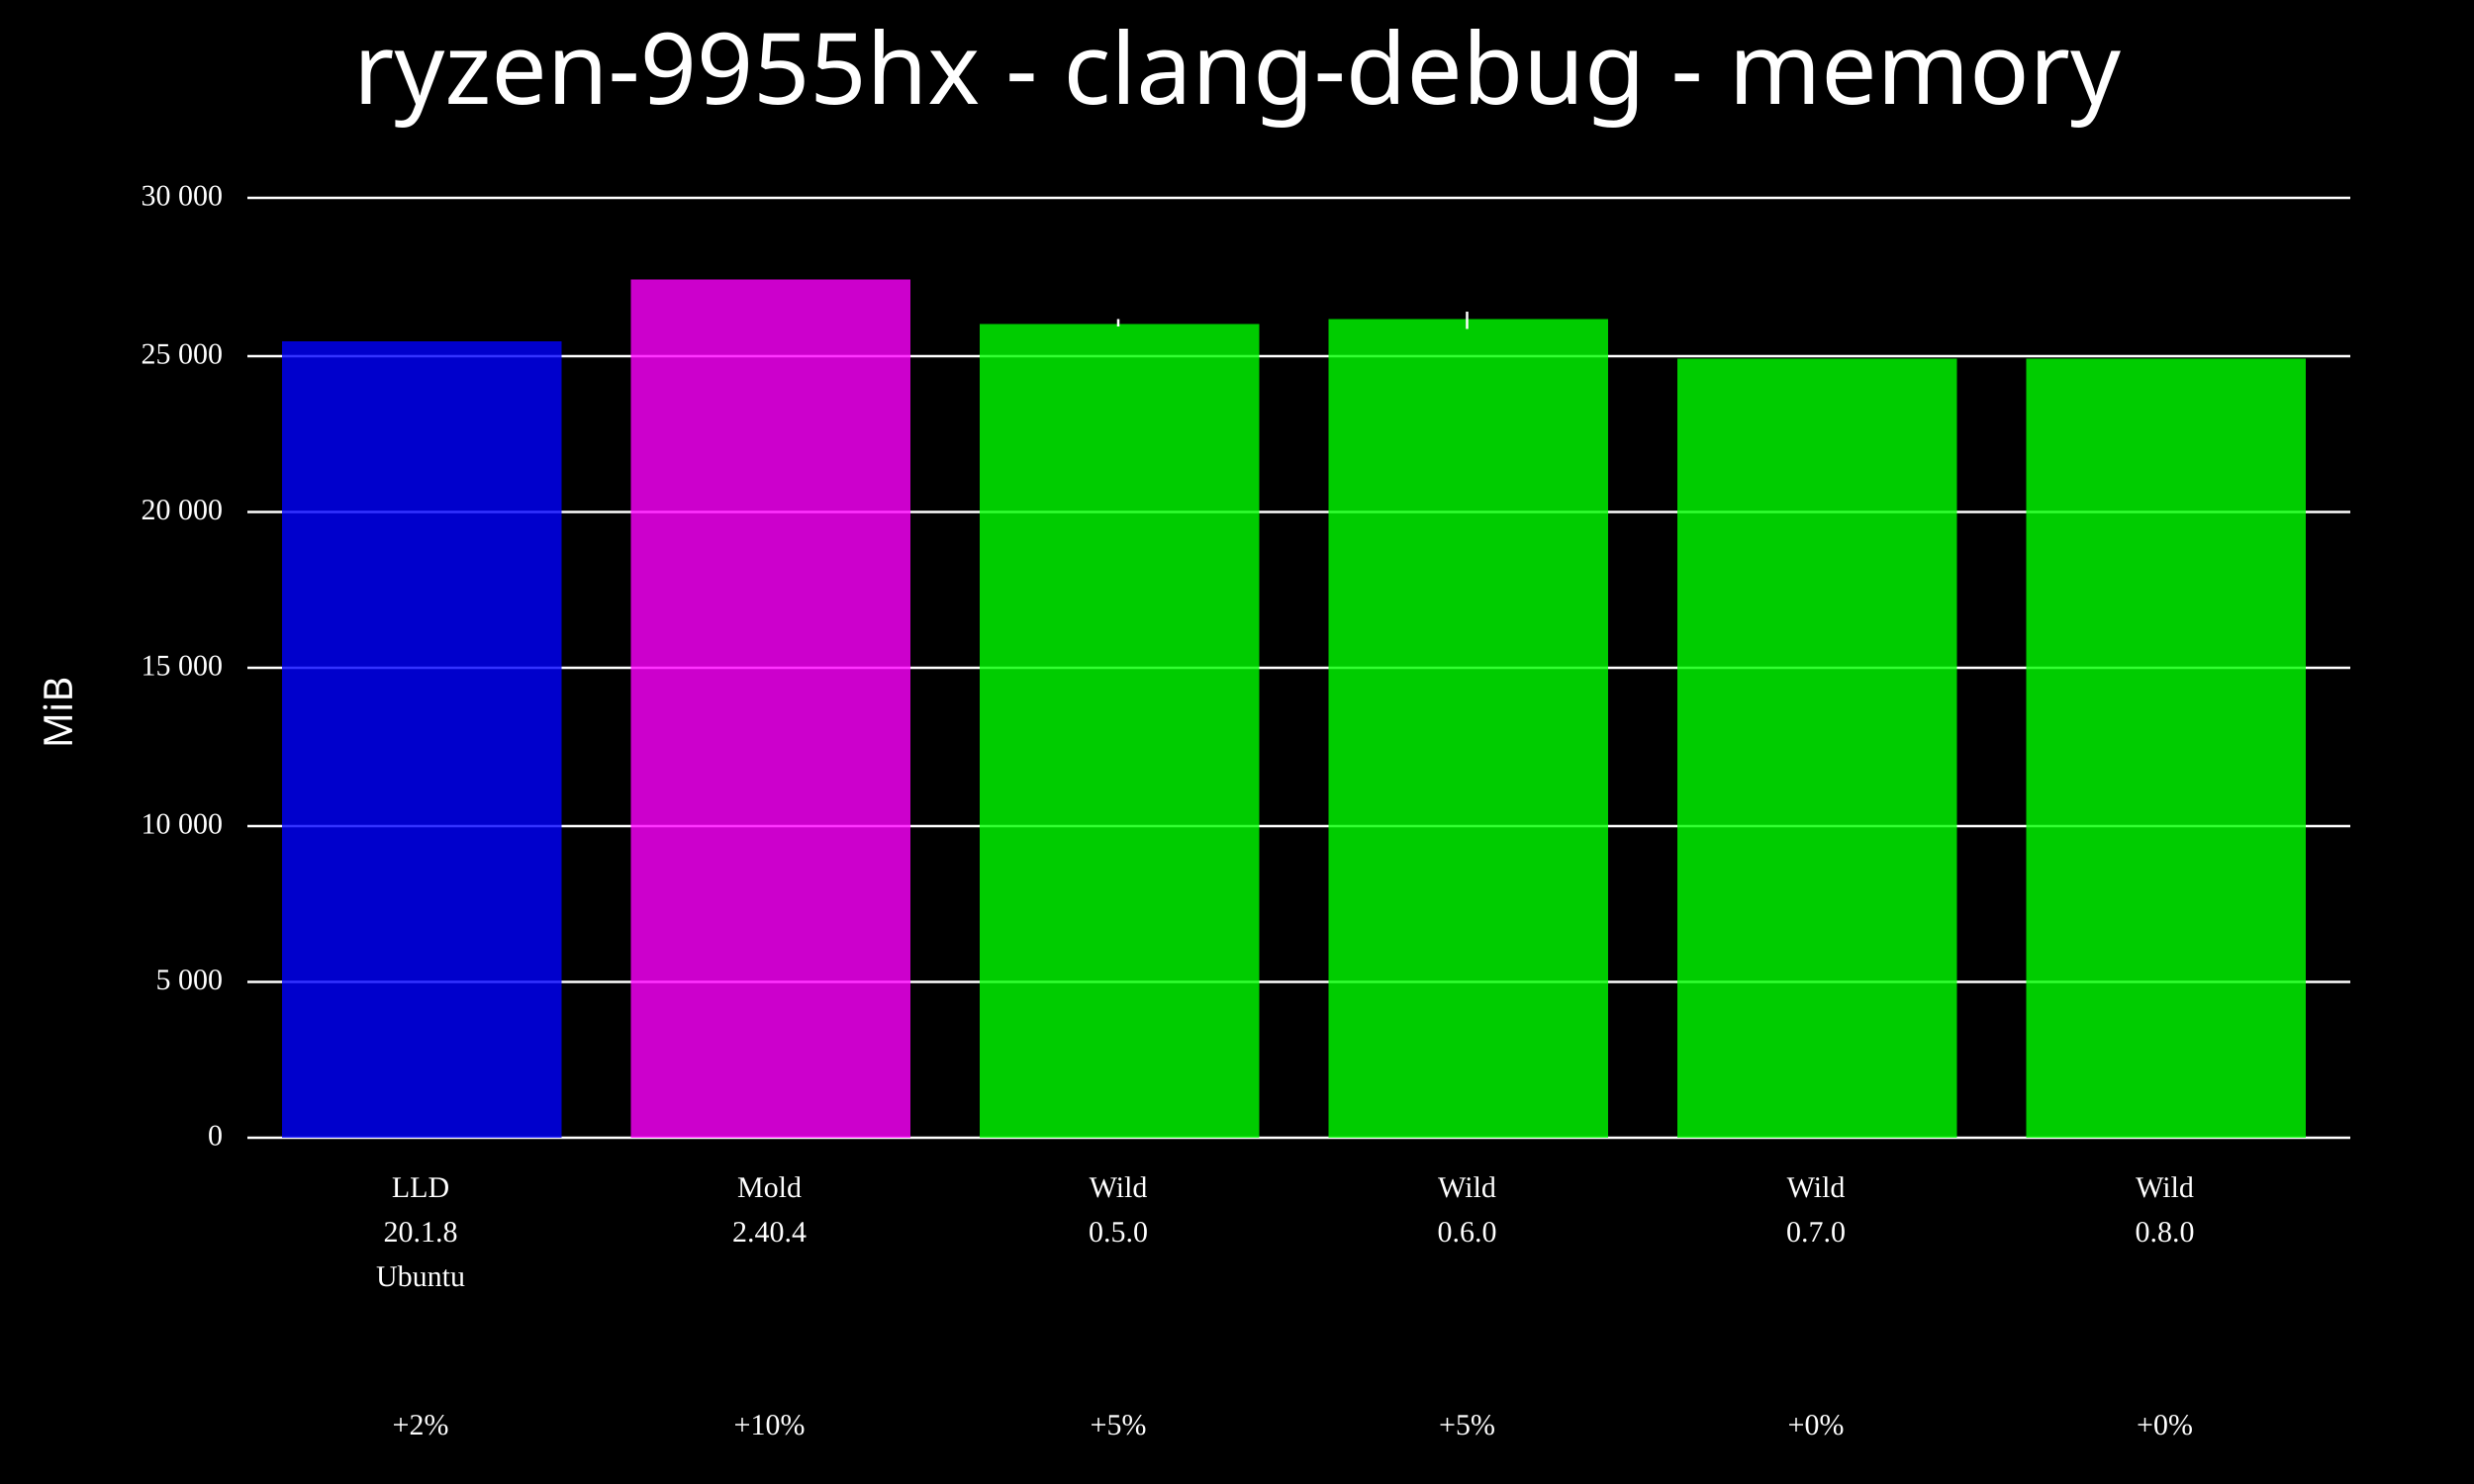
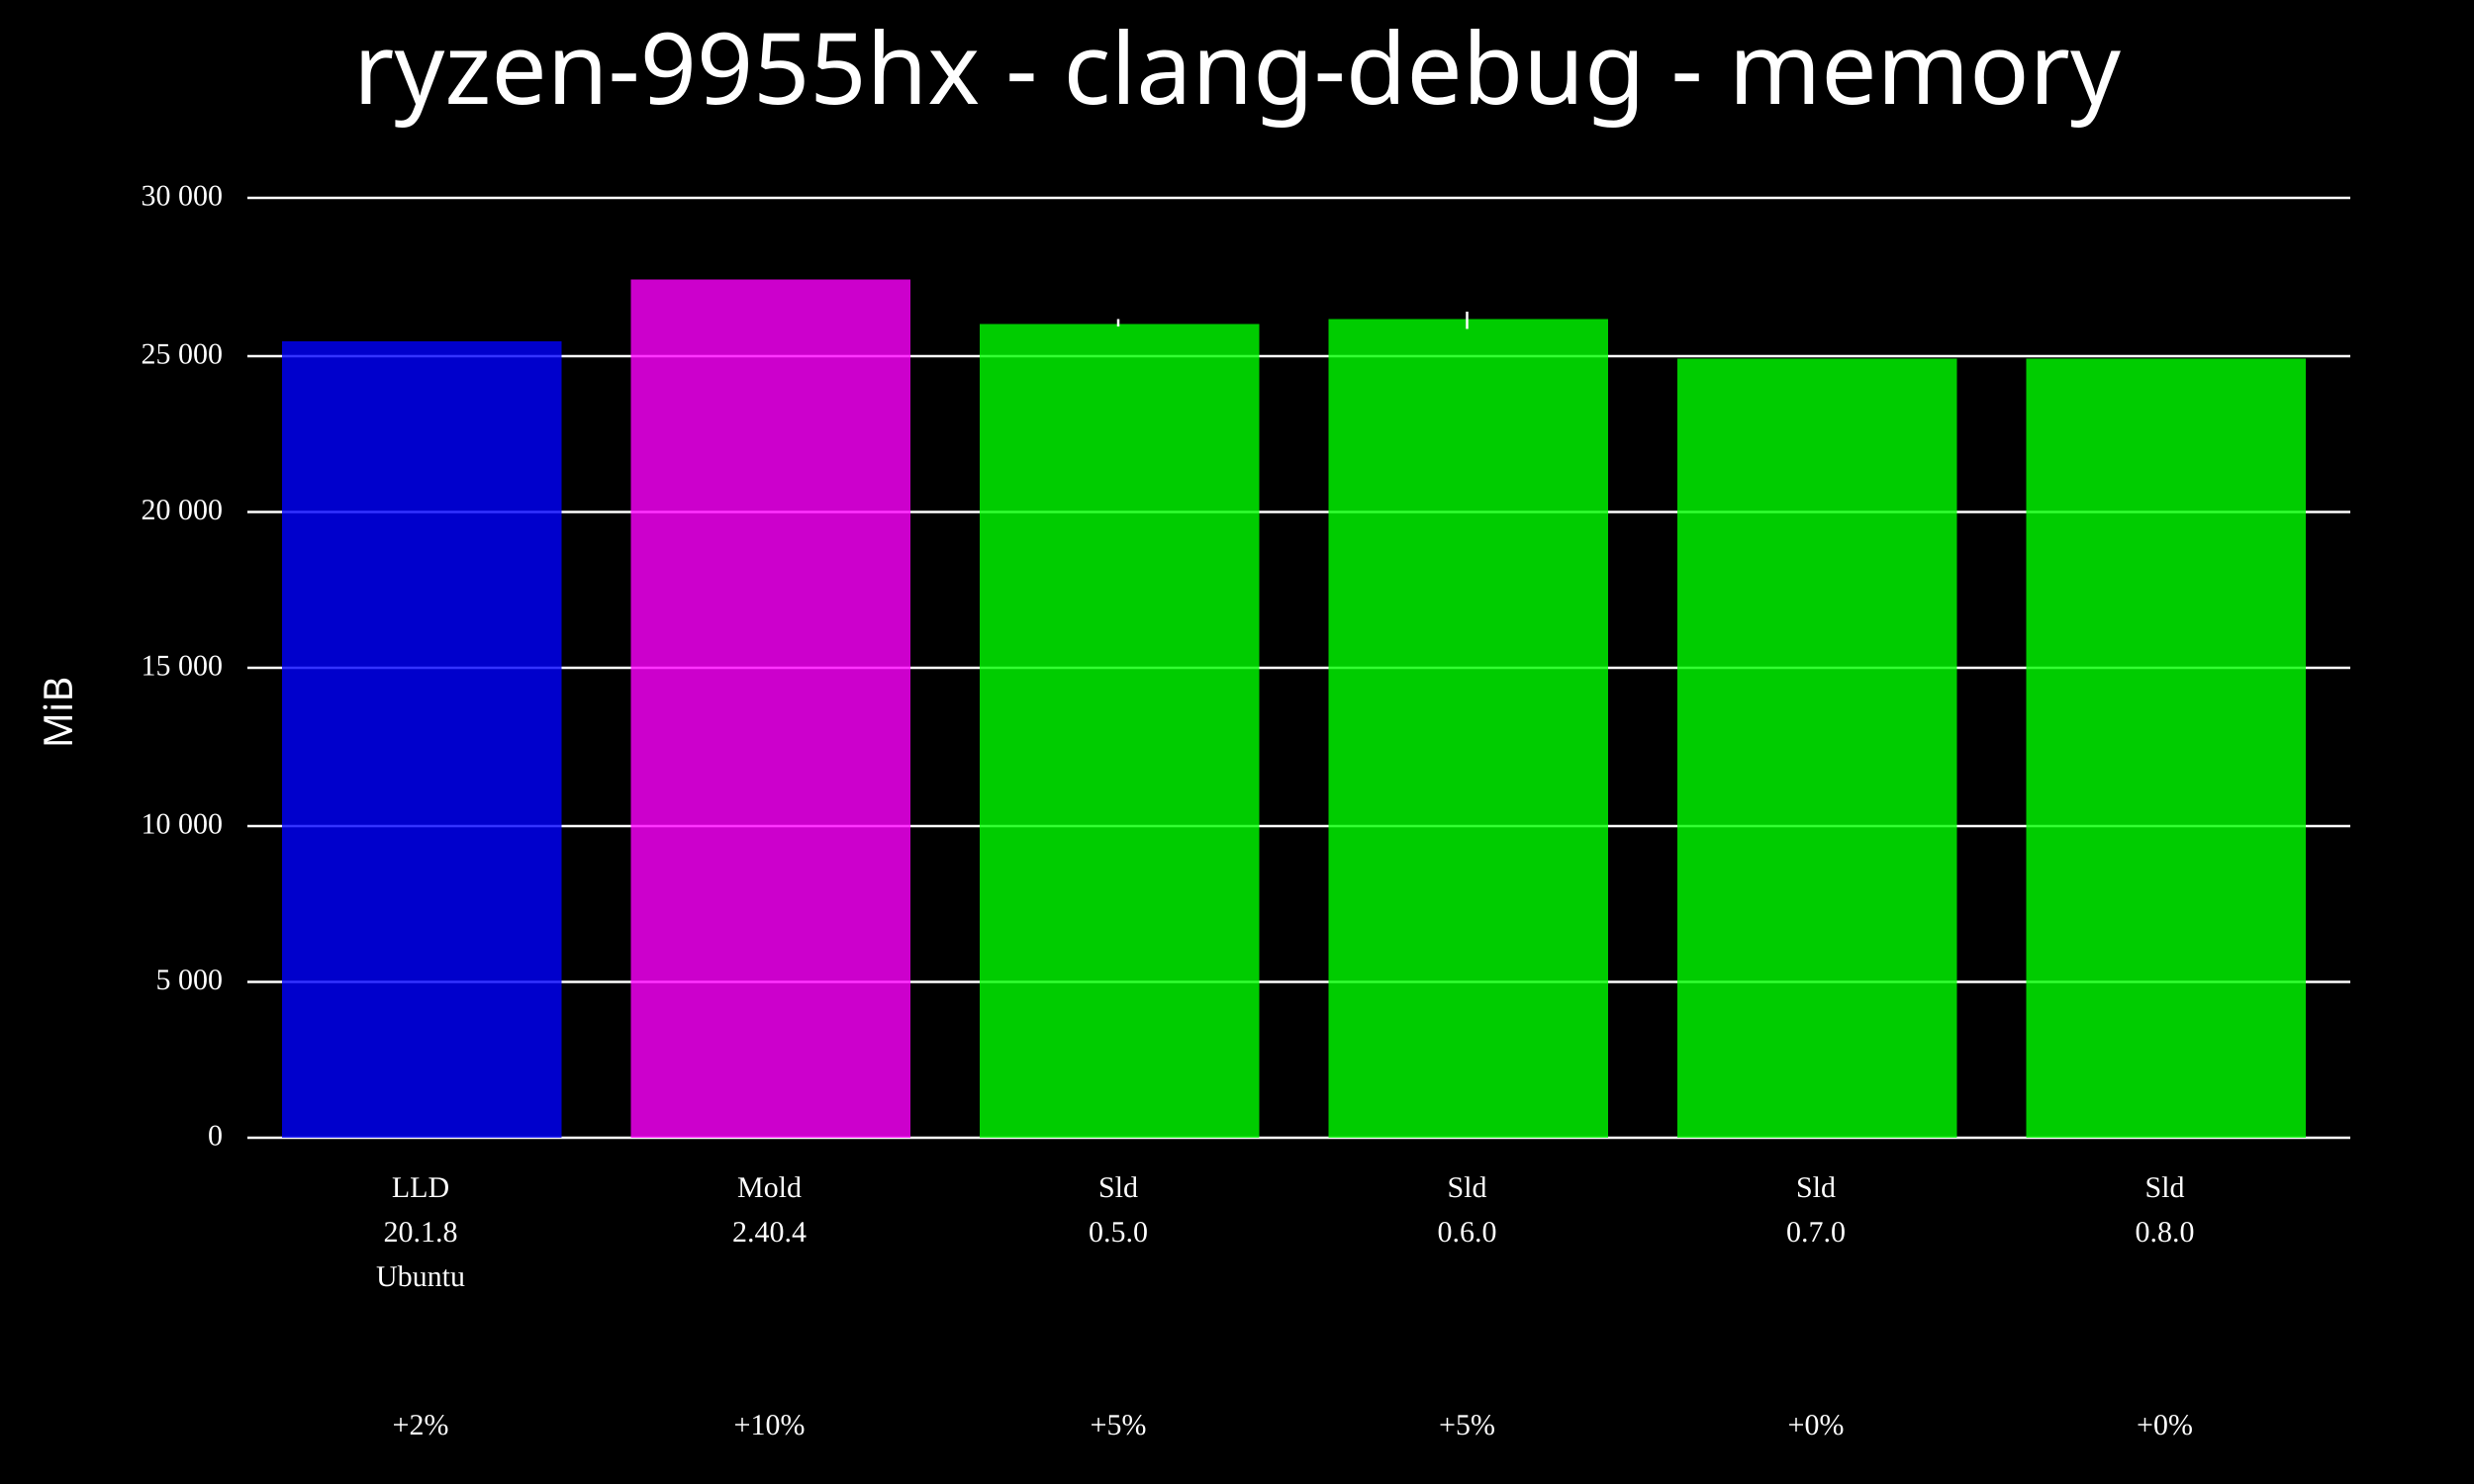
<svg xmlns="http://www.w3.org/2000/svg" width="1000" height="600" viewBox="0 0 1000 600">
  <rect x="0" y="0" width="1000" height="600" fill="#000000" />
  <text x="500" y="10" dy="0.8em" text-anchor="middle" font-family="sans-serif" font-size="40" fill="#FFFFFF">
ryzen-9955hx - clang-debug - memory</text>
  <text x="5" y="300" dy="0.76em" text-anchor="middle" font-family="sans-serif" font-size="16" fill="#FFFFFF" transform="rotate(270, 5, 288)">MiB</text>
  <line x1="100" y1="460" x2="950" y2="460" stroke="#FFFFFF" />
  <text x="90" y="460" dy="0.5ex" text-anchor="end" fill="#FFFFFF">0</text>
  <line x1="100" y1="397" x2="950" y2="397" stroke="#FFFFFF" />
  <text x="90" y="397" dy="0.5ex" text-anchor="end" fill="#FFFFFF">5 000</text>
  <line x1="100" y1="334" x2="950" y2="334" stroke="#FFFFFF" />
  <text x="90" y="334" dy="0.5ex" text-anchor="end" fill="#FFFFFF">10 000</text>
  <line x1="100" y1="270" x2="950" y2="270" stroke="#FFFFFF" />
  <text x="90" y="270" dy="0.5ex" text-anchor="end" fill="#FFFFFF">15 000</text>
  <line x1="100" y1="207" x2="950" y2="207" stroke="#FFFFFF" />
  <text x="90" y="207" dy="0.5ex" text-anchor="end" fill="#FFFFFF">20 000</text>
  <line x1="100" y1="144" x2="950" y2="144" stroke="#FFFFFF" />
  <text x="90" y="144" dy="0.5ex" text-anchor="end" fill="#FFFFFF">25 000</text>
  <line x1="100" y1="80" x2="950" y2="80" stroke="#FFFFFF" />
  <text x="90" y="80" dy="0.5ex" text-anchor="end" fill="#FFFFFF">30 000</text>
  <rect fill="#0000FF" opacity="0.8" x="114" y="138" width="113" height="322" />
  <line stroke="#FFFFFF" x1="170" y1="138" x2="170" y2="138" />
  <text x="170" y="484" fill="#FFFFFF" text-anchor="middle">LLD</text>
  <text x="170" y="502" fill="#FFFFFF" text-anchor="middle">20.1.8</text>
  <text x="170" y="520" fill="#FFFFFF" text-anchor="middle">Ubuntu</text>
  <text x="170" y="580" fill="#FFFFFF" text-anchor="middle">+2%</text>
  <rect fill="#FF00FF" opacity="0.8" x="255" y="113" width="113" height="347" />
  <line stroke="#FFFFFF" x1="311" y1="113" x2="311" y2="113" />
  <text x="311" y="484" fill="#FFFFFF" text-anchor="middle">Mold</text>
  <text x="311" y="502" fill="#FFFFFF" text-anchor="middle">2.40.4</text>
  <text x="311" y="580" fill="#FFFFFF" text-anchor="middle">+10%</text>
  <rect fill="#00FF00" opacity="0.8" x="396" y="131" width="113" height="329" />
  <line stroke="#FFFFFF" x1="452" y1="129" x2="452" y2="132" />
-   <text x="452" y="484" fill="#FFFFFF" text-anchor="middle">Wild</text>
+   <text x="452" y="484" fill="#FFFFFF" text-anchor="middle">Sld</text>
  <text x="452" y="502" fill="#FFFFFF" text-anchor="middle">0.5.0</text>
  <text x="452" y="580" fill="#FFFFFF" text-anchor="middle">+5%</text>
  <rect fill="#00FF00" opacity="0.8" x="537" y="129" width="113" height="331" />
  <line stroke="#FFFFFF" x1="593" y1="126" x2="593" y2="133" />
-   <text x="593" y="484" fill="#FFFFFF" text-anchor="middle">Wild</text>
+   <text x="593" y="484" fill="#FFFFFF" text-anchor="middle">Sld</text>
  <text x="593" y="502" fill="#FFFFFF" text-anchor="middle">0.6.0</text>
  <text x="593" y="580" fill="#FFFFFF" text-anchor="middle">+5%</text>
  <rect fill="#00FF00" opacity="0.8" x="678" y="145" width="113" height="315" />
  <line stroke="#FFFFFF" x1="734" y1="145" x2="734" y2="145" />
-   <text x="734" y="484" fill="#FFFFFF" text-anchor="middle">Wild</text>
+   <text x="734" y="484" fill="#FFFFFF" text-anchor="middle">Sld</text>
  <text x="734" y="502" fill="#FFFFFF" text-anchor="middle">0.7.0</text>
  <text x="734" y="580" fill="#FFFFFF" text-anchor="middle">+0%</text>
  <rect fill="#00FF00" opacity="0.8" x="819" y="145" width="113" height="315" />
  <line stroke="#FFFFFF" x1="875" y1="145" x2="875" y2="145" />
-   <text x="875" y="484" fill="#FFFFFF" text-anchor="middle">Wild</text>
+   <text x="875" y="484" fill="#FFFFFF" text-anchor="middle">Sld</text>
  <text x="875" y="502" fill="#FFFFFF" text-anchor="middle">0.8.0</text>
  <text x="875" y="580" fill="#FFFFFF" text-anchor="middle">+0%</text>
</svg>
